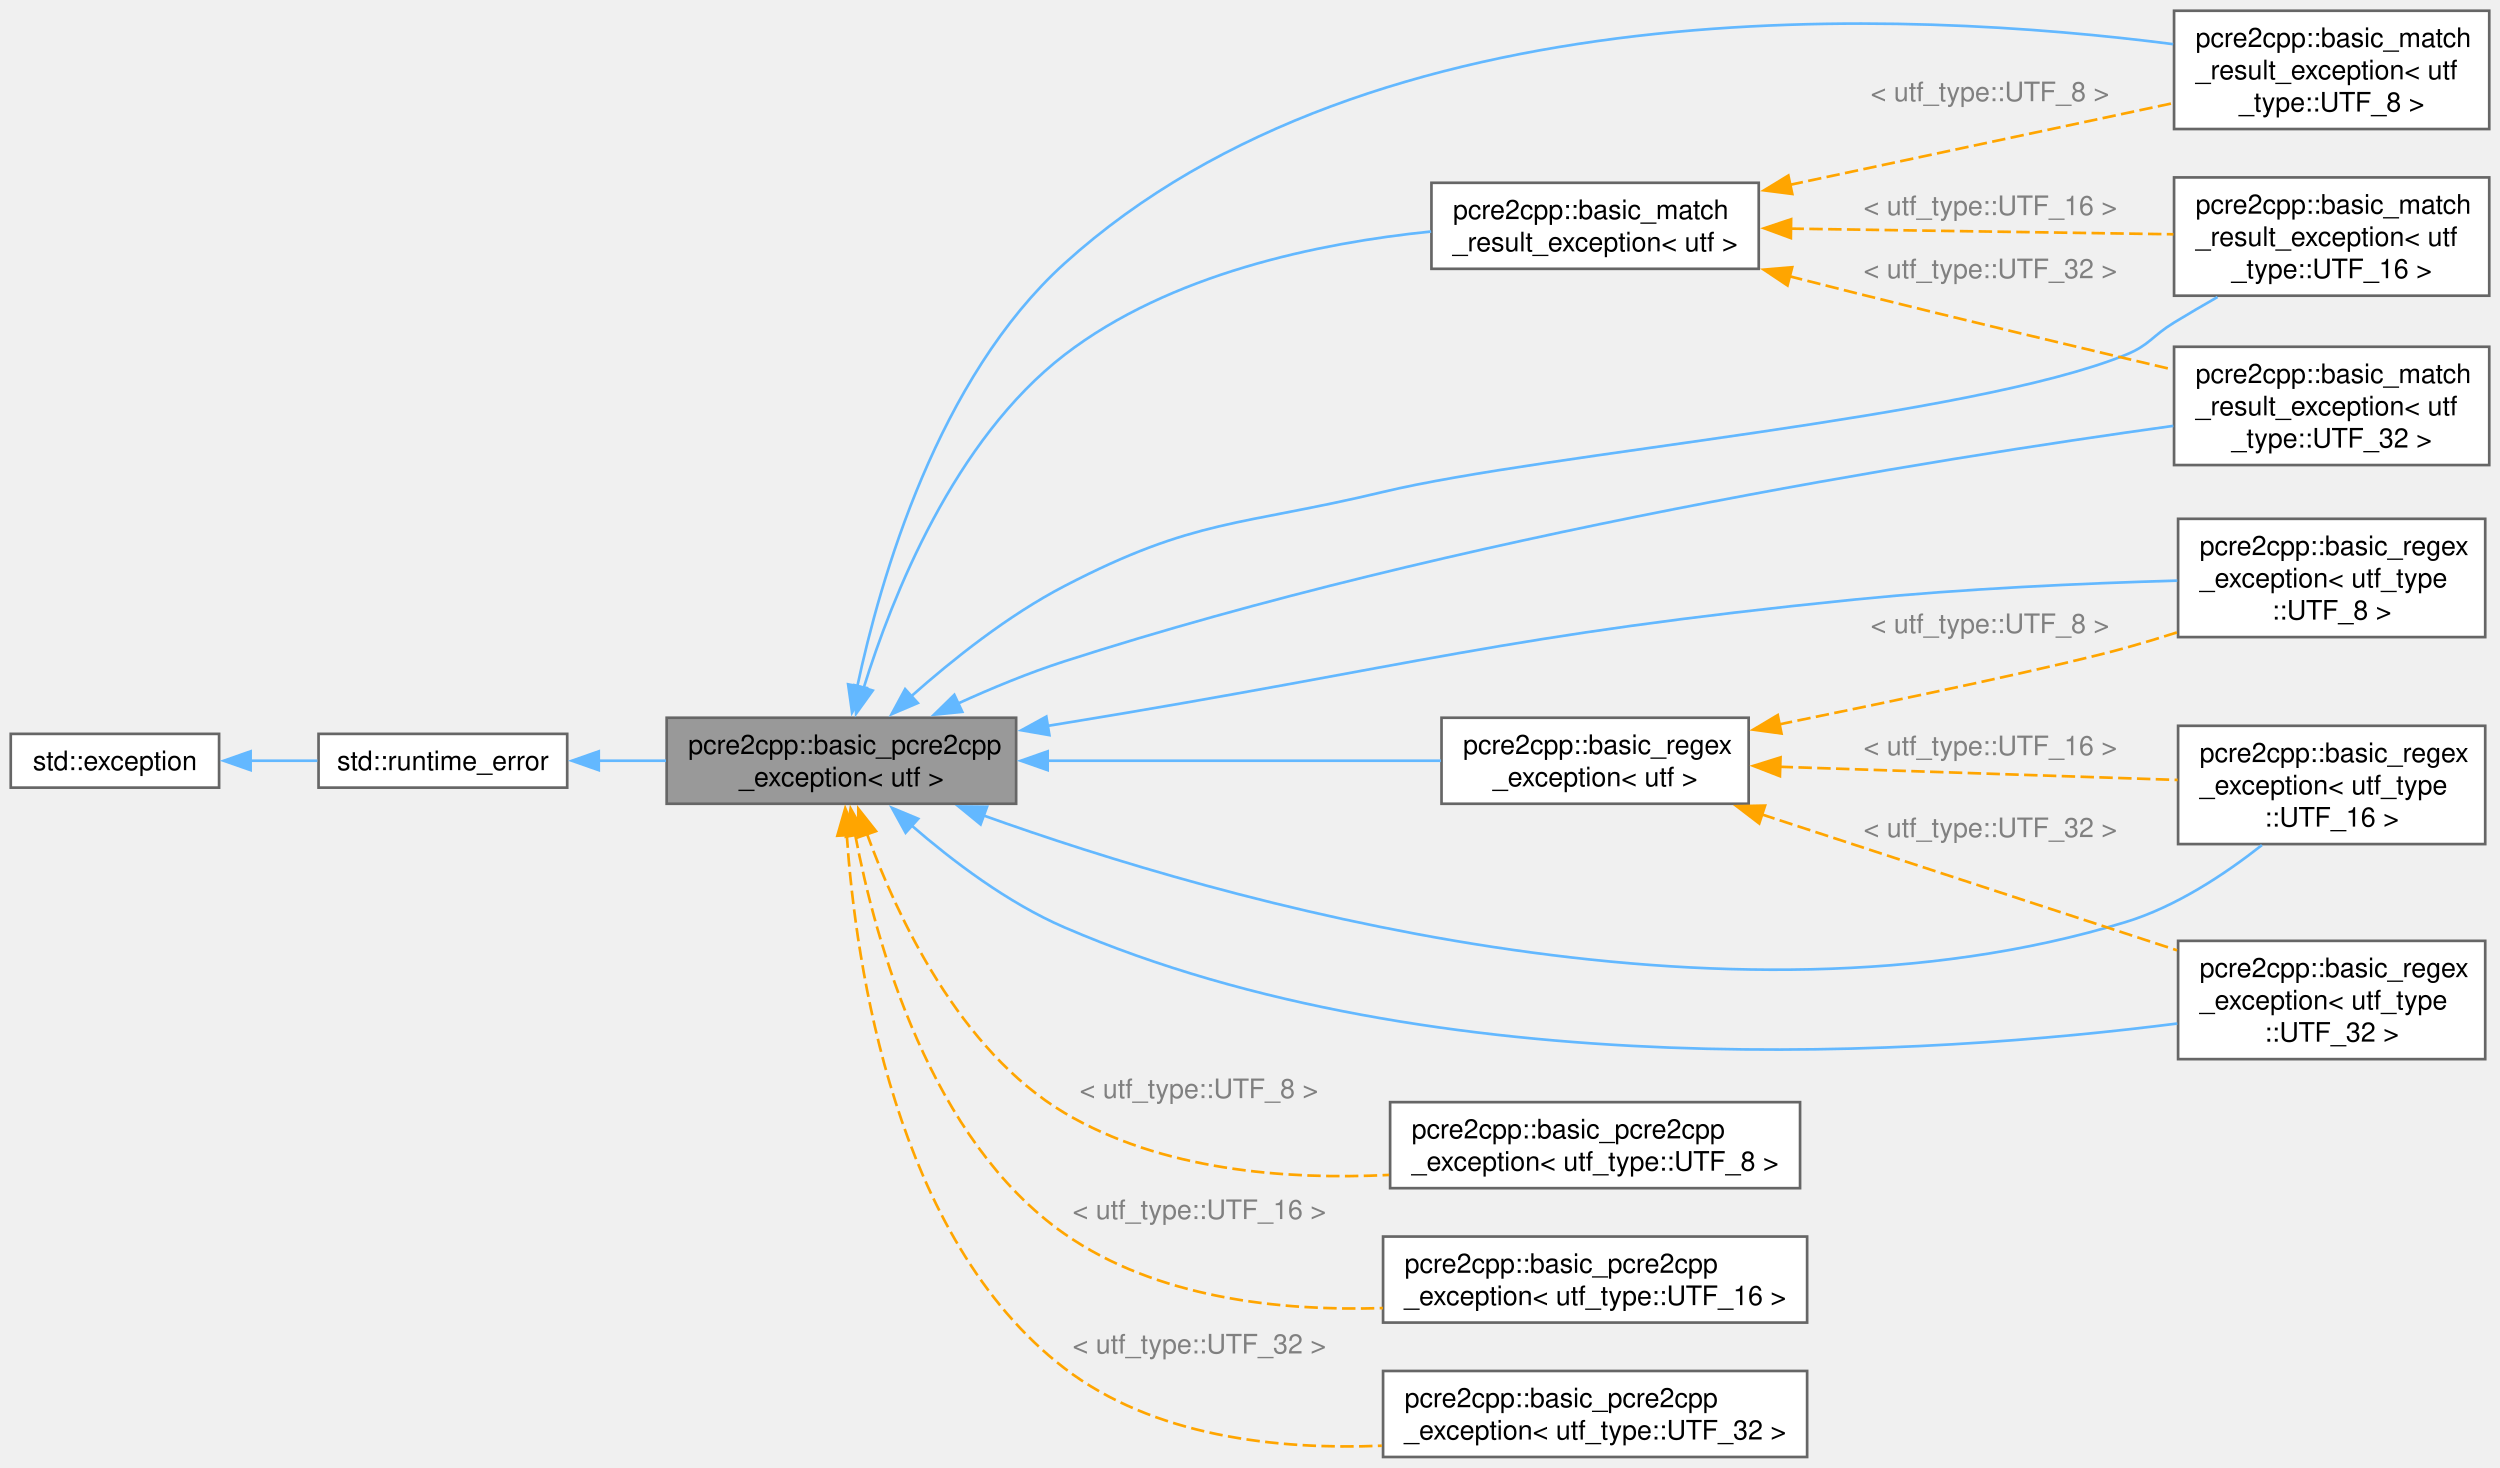
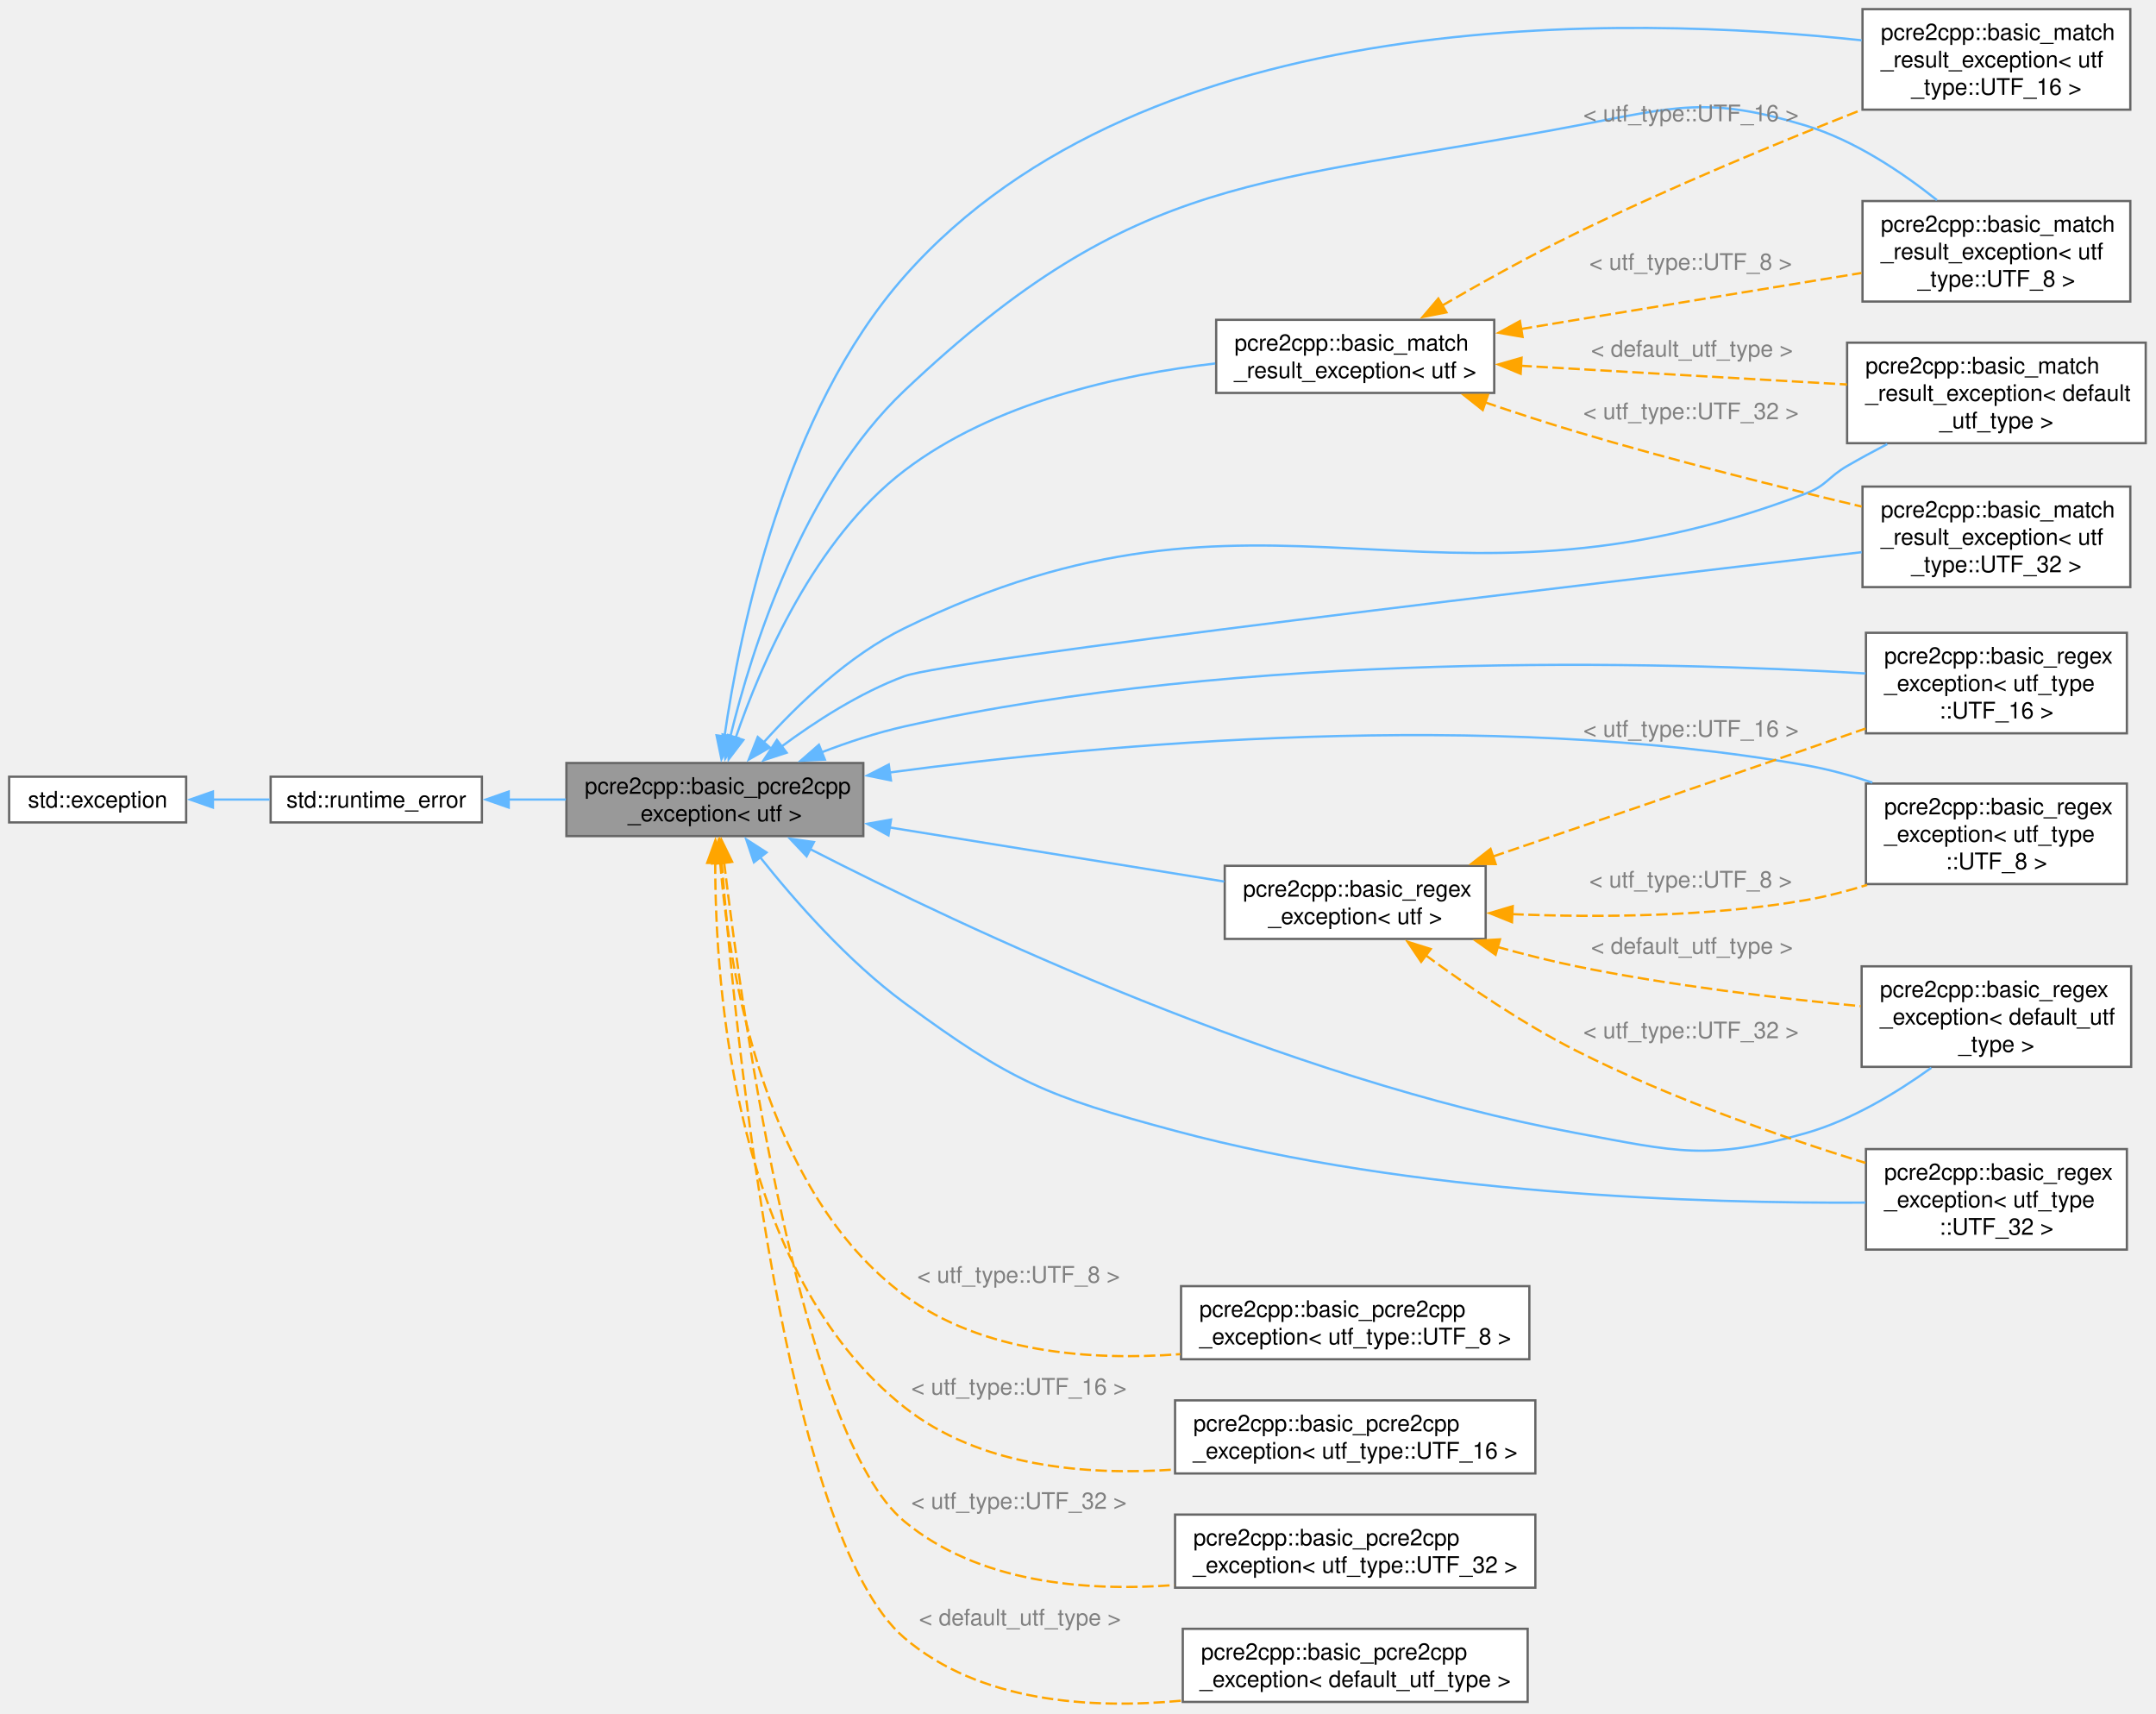
- <svg xmlns="http://www.w3.org/2000/svg" xmlns:xlink="http://www.w3.org/1999/xlink" width="930pt" height="546pt" viewBox="0.00 0.00 930.00 546.00">
-   <g id="graph0" class="graph" transform="scale(1 1) rotate(0) translate(4 542)">
+ <svg xmlns="http://www.w3.org/2000/svg" xmlns:xlink="http://www.w3.org/1999/xlink" width="944pt" height="750pt" viewBox="0.00 0.00 944.00 750.00">
+   <g id="graph0" class="graph" transform="scale(1 1) rotate(0) translate(4 745.91)">
    <g id="Node000001" class="node">
      <g id="a_Node000001">
        <a xlink:title="base pcre2cpp exception class">
-           <polygon fill="#999999" stroke="#666666" points="374,-275 244,-275 244,-243 374,-243 374,-275" />
-           <text xml:space="preserve" text-anchor="start" x="252" y="-261.5" font-family="Helvetica,sans-Serif" font-size="10.00">pcre2cpp::basic_pcre2cpp</text>
-           <text xml:space="preserve" text-anchor="middle" x="309" y="-249.5" font-family="Helvetica,sans-Serif" font-size="10.00">_exception&lt; utf &gt;</text>
+           <polygon fill="#999999" stroke="#666666" points="374,-411.91 244,-411.91 244,-379.91 374,-379.91 374,-411.91" />
+           <text xml:space="preserve" text-anchor="start" x="252" y="-398.41" font-family="Helvetica,sans-Serif" font-size="10.00">pcre2cpp::basic_pcre2cpp</text>
+           <text xml:space="preserve" text-anchor="middle" x="309" y="-386.41" font-family="Helvetica,sans-Serif" font-size="10.00">_exception&lt; utf &gt;</text>
        </a>
      </g>
    </g>
    <g id="Node000004" class="node">
      <g id="a_Node000004">
        <a xlink:href="../../d5/dab/classpcre2cpp_1_1basic__match__result__exception.html" target="_top" xlink:title=" ">
-           <polygon fill="white" stroke="#666666" points="922,-538 804.75,-538 804.75,-494 922,-494 922,-538" />
-           <text xml:space="preserve" text-anchor="start" x="812.75" y="-524.5" font-family="Helvetica,sans-Serif" font-size="10.00">pcre2cpp::basic_match</text>
-           <text xml:space="preserve" text-anchor="start" x="812.75" y="-512.5" font-family="Helvetica,sans-Serif" font-size="10.00">_result_exception&lt; utf</text>
-           <text xml:space="preserve" text-anchor="middle" x="863.38" y="-500.5" font-family="Helvetica,sans-Serif" font-size="10.00">_type::UTF_8 &gt;</text>
+           <polygon fill="white" stroke="#666666" points="928.75,-657.91 811.5,-657.91 811.5,-613.91 928.75,-613.91 928.75,-657.91" />
+           <text xml:space="preserve" text-anchor="start" x="819.5" y="-644.41" font-family="Helvetica,sans-Serif" font-size="10.00">pcre2cpp::basic_match</text>
+           <text xml:space="preserve" text-anchor="start" x="819.5" y="-632.41" font-family="Helvetica,sans-Serif" font-size="10.00">_result_exception&lt; utf</text>
+           <text xml:space="preserve" text-anchor="middle" x="870.12" y="-620.41" font-family="Helvetica,sans-Serif" font-size="10.00">_type::UTF_8 &gt;</text>
        </a>
      </g>
    </g>
    <g id="edge3_Node000001_Node000004" class="edge">
      <g id="a_edge3_Node000001_Node000004">
        <a xlink:title=" ">
-           <path fill="none" stroke="#63b8ff" d="M314.89,-286.52C323.45,-326.73 344.93,-401.39 392,-444 506.98,-548.1 706.31,-538.23 804.42,-525.57" />
-           <polygon fill="#63b8ff" stroke="#63b8ff" points="318.37,-286.06 312.97,-276.94 311.5,-287.43 318.37,-286.06" />
+           <path fill="none" stroke="#63b8ff" d="M315.8,-423.59C325.29,-462.4 347.68,-532.92 392,-574.91 494.05,-671.59 548.15,-664.67 686.25,-690.91 730.13,-699.24 744,-703.87 786.75,-690.91 807.98,-684.47 828.73,-670.56 844.09,-658.33" />
+           <polygon fill="#63b8ff" stroke="#63b8ff" points="319.22,-422.83 313.55,-413.88 312.4,-424.41 319.22,-422.83" />
        </a>
      </g>
    </g>
    <g id="Node000005" class="node">
      <g id="a_Node000005">
        <a xlink:href="../../d5/dab/classpcre2cpp_1_1basic__match__result__exception.html" target="_top" xlink:title=" ">
-           <polygon fill="white" stroke="#666666" points="922,-476 804.75,-476 804.75,-432 922,-432 922,-476" />
-           <text xml:space="preserve" text-anchor="start" x="812.75" y="-462.5" font-family="Helvetica,sans-Serif" font-size="10.00">pcre2cpp::basic_match</text>
-           <text xml:space="preserve" text-anchor="start" x="812.75" y="-450.5" font-family="Helvetica,sans-Serif" font-size="10.00">_result_exception&lt; utf</text>
-           <text xml:space="preserve" text-anchor="middle" x="863.38" y="-438.5" font-family="Helvetica,sans-Serif" font-size="10.00">_type::UTF_16 &gt;</text>
+           <polygon fill="white" stroke="#666666" points="928.75,-741.91 811.5,-741.91 811.5,-697.91 928.75,-697.91 928.75,-741.91" />
+           <text xml:space="preserve" text-anchor="start" x="819.5" y="-728.41" font-family="Helvetica,sans-Serif" font-size="10.00">pcre2cpp::basic_match</text>
+           <text xml:space="preserve" text-anchor="start" x="819.5" y="-716.41" font-family="Helvetica,sans-Serif" font-size="10.00">_result_exception&lt; utf</text>
+           <text xml:space="preserve" text-anchor="middle" x="870.12" y="-704.41" font-family="Helvetica,sans-Serif" font-size="10.00">_type::UTF_16 &gt;</text>
        </a>
      </g>
    </g>
    <g id="edge4_Node000001_Node000005" class="edge">
      <g id="a_edge4_Node000001_Node000005">
        <a xlink:title=" ">
-           <path fill="none" stroke="#63b8ff" d="M334.96,-282.97C350.36,-296.64 371.11,-313.16 392,-324 440.74,-349.3 457.09,-346.22 510.5,-359 571.21,-373.53 728.9,-386.54 786.75,-410 795.66,-413.61 796.54,-417 804.75,-422 809.93,-425.16 815.43,-428.38 820.91,-431.5" />
-           <polygon fill="#63b8ff" stroke="#63b8ff" points="337.42,-280.48 327.67,-276.33 332.71,-285.65 337.42,-280.48" />
+           <path fill="none" stroke="#63b8ff" d="M313.19,-423.4C319.93,-470.06 339.55,-565.46 392,-624.91 498.03,-745.08 709.01,-739.3 811.11,-728.26" />
+           <polygon fill="#63b8ff" stroke="#63b8ff" points="316.68,-423.07 311.88,-413.62 309.74,-424 316.68,-423.07" />
        </a>
      </g>
    </g>
    <g id="Node000006" class="node">
      <g id="a_Node000006">
        <a xlink:href="../../d5/dab/classpcre2cpp_1_1basic__match__result__exception.html" target="_top" xlink:title=" ">
-           <polygon fill="white" stroke="#666666" points="922,-413 804.75,-413 804.75,-369 922,-369 922,-413" />
-           <text xml:space="preserve" text-anchor="start" x="812.75" y="-399.5" font-family="Helvetica,sans-Serif" font-size="10.00">pcre2cpp::basic_match</text>
-           <text xml:space="preserve" text-anchor="start" x="812.75" y="-387.5" font-family="Helvetica,sans-Serif" font-size="10.00">_result_exception&lt; utf</text>
-           <text xml:space="preserve" text-anchor="middle" x="863.38" y="-375.5" font-family="Helvetica,sans-Serif" font-size="10.00">_type::UTF_32 &gt;</text>
+           <polygon fill="white" stroke="#666666" points="928.75,-532.91 811.5,-532.91 811.5,-488.91 928.75,-488.91 928.75,-532.91" />
+           <text xml:space="preserve" text-anchor="start" x="819.5" y="-519.41" font-family="Helvetica,sans-Serif" font-size="10.00">pcre2cpp::basic_match</text>
+           <text xml:space="preserve" text-anchor="start" x="819.5" y="-507.41" font-family="Helvetica,sans-Serif" font-size="10.00">_result_exception&lt; utf</text>
+           <text xml:space="preserve" text-anchor="middle" x="870.12" y="-495.41" font-family="Helvetica,sans-Serif" font-size="10.00">_type::UTF_32 &gt;</text>
        </a>
      </g>
    </g>
    <g id="edge5_Node000001_Node000006" class="edge">
      <g id="a_edge5_Node000001_Node000006">
        <a xlink:title=" ">
-           <path fill="none" stroke="#63b8ff" d="M352.24,-280.24C364.81,-285.96 378.76,-291.74 392,-296 536.92,-342.67 714.64,-371.12 804.48,-383.58" />
-           <polygon fill="#63b8ff" stroke="#63b8ff" points="353.97,-277.19 343.43,-276.13 351.01,-283.53 353.97,-277.19" />
+           <path fill="none" stroke="#63b8ff" d="M337.95,-418.94C353.05,-430.14 372.54,-442.7 392,-449.91 411.45,-457.11 688.29,-489.9 811.13,-504.2" />
+           <polygon fill="#63b8ff" stroke="#63b8ff" points="340.43,-416.43 330.36,-413.13 336.17,-421.99 340.43,-416.43" />
        </a>
      </g>
    </g>
    <g id="Node000007" class="node">
      <g id="a_Node000007">
-         <a xlink:href="../../d6/dfe/classpcre2cpp_1_1basic__regex__exception.html" target="_top" xlink:title=" ">
-           <polygon fill="white" stroke="#666666" points="920.5,-349 806.25,-349 806.25,-305 920.5,-305 920.5,-349" />
-           <text xml:space="preserve" text-anchor="start" x="814.25" y="-335.5" font-family="Helvetica,sans-Serif" font-size="10.00">pcre2cpp::basic_regex</text>
-           <text xml:space="preserve" text-anchor="start" x="814.25" y="-323.5" font-family="Helvetica,sans-Serif" font-size="10.00">_exception&lt; utf_type</text>
-           <text xml:space="preserve" text-anchor="middle" x="863.38" y="-311.5" font-family="Helvetica,sans-Serif" font-size="10.00">::UTF_8 &gt;</text>
+         <a xlink:href="../../d5/dab/classpcre2cpp_1_1basic__match__result__exception.html" target="_top" xlink:title=" ">
+           <polygon fill="white" stroke="#666666" points="935.5,-595.91 804.75,-595.91 804.75,-551.91 935.5,-551.91 935.5,-595.91" />
+           <text xml:space="preserve" text-anchor="start" x="812.75" y="-582.41" font-family="Helvetica,sans-Serif" font-size="10.00">pcre2cpp::basic_match</text>
+           <text xml:space="preserve" text-anchor="start" x="812.75" y="-570.41" font-family="Helvetica,sans-Serif" font-size="10.00">_result_exception&lt; default</text>
+           <text xml:space="preserve" text-anchor="middle" x="870.12" y="-558.41" font-family="Helvetica,sans-Serif" font-size="10.00">_utf_type &gt;</text>
        </a>
      </g>
    </g>
    <g id="edge6_Node000001_Node000007" class="edge">
      <g id="a_edge6_Node000001_Node000007">
        <a xlink:title=" ">
-           <path fill="none" stroke="#63b8ff" d="M385.78,-271.98C387.87,-272.32 389.95,-272.66 392,-273 522.63,-294.36 554.55,-305.75 686.25,-319 726.15,-323.01 771.33,-325.01 805.94,-326.01" />
-           <polygon fill="#63b8ff" stroke="#63b8ff" points="386.38,-268.53 375.94,-270.34 385.23,-275.43 386.38,-268.53" />
+           <path fill="none" stroke="#63b8ff" d="M330.13,-420.67C345.32,-437.59 367.64,-459.02 392,-470.91 551.42,-548.71 620.99,-466.73 786.75,-529.91 795.73,-533.33 796.43,-537.09 804.75,-541.91 810.37,-545.16 816.36,-548.41 822.34,-551.53" />
+           <polygon fill="#63b8ff" stroke="#63b8ff" points="333.07,-418.71 323.87,-413.45 327.78,-423.3 333.07,-418.71" />
        </a>
      </g>
    </g>
    <g id="Node000008" class="node">
      <g id="a_Node000008">
        <a xlink:href="../../d6/dfe/classpcre2cpp_1_1basic__regex__exception.html" target="_top" xlink:title=" ">
-           <polygon fill="white" stroke="#666666" points="920.5,-272 806.25,-272 806.25,-228 920.5,-228 920.5,-272" />
-           <text xml:space="preserve" text-anchor="start" x="814.25" y="-258.5" font-family="Helvetica,sans-Serif" font-size="10.00">pcre2cpp::basic_regex</text>
-           <text xml:space="preserve" text-anchor="start" x="814.25" y="-246.5" font-family="Helvetica,sans-Serif" font-size="10.00">_exception&lt; utf_type</text>
-           <text xml:space="preserve" text-anchor="middle" x="863.38" y="-234.5" font-family="Helvetica,sans-Serif" font-size="10.00">::UTF_16 &gt;</text>
+           <polygon fill="white" stroke="#666666" points="927.25,-402.91 813,-402.91 813,-358.91 927.25,-358.91 927.25,-402.91" />
+           <text xml:space="preserve" text-anchor="start" x="821" y="-389.41" font-family="Helvetica,sans-Serif" font-size="10.00">pcre2cpp::basic_regex</text>
+           <text xml:space="preserve" text-anchor="start" x="821" y="-377.41" font-family="Helvetica,sans-Serif" font-size="10.00">_exception&lt; utf_type</text>
+           <text xml:space="preserve" text-anchor="middle" x="870.12" y="-365.41" font-family="Helvetica,sans-Serif" font-size="10.00">::UTF_8 &gt;</text>
        </a>
      </g>
    </g>
    <g id="edge7_Node000001_Node000008" class="edge">
      <g id="a_edge7_Node000001_Node000008">
        <a xlink:title=" ">
-           <path fill="none" stroke="#63b8ff" d="M361.76,-238.68C450.61,-206.81 637.03,-153.23 786.75,-199 805.38,-204.69 823.56,-216.69 837.43,-227.62" />
-           <polygon fill="#63b8ff" stroke="#63b8ff" points="360.78,-235.31 352.58,-242.02 363.18,-241.89 360.78,-235.31" />
+           <path fill="none" stroke="#63b8ff" d="M385.38,-407.74C479.94,-420.42 646.67,-435.62 786.75,-410.91 796.34,-409.22 806.29,-406.49 815.81,-403.36" />
+           <polygon fill="#63b8ff" stroke="#63b8ff" points="386.1,-404.3 375.71,-406.41 385.15,-411.24 386.1,-404.3" />
        </a>
      </g>
    </g>
    <g id="Node000009" class="node">
      <g id="a_Node000009">
        <a xlink:href="../../d6/dfe/classpcre2cpp_1_1basic__regex__exception.html" target="_top" xlink:title=" ">
-           <polygon fill="white" stroke="#666666" points="920.5,-192 806.25,-192 806.25,-148 920.5,-148 920.5,-192" />
-           <text xml:space="preserve" text-anchor="start" x="814.25" y="-178.5" font-family="Helvetica,sans-Serif" font-size="10.00">pcre2cpp::basic_regex</text>
-           <text xml:space="preserve" text-anchor="start" x="814.25" y="-166.5" font-family="Helvetica,sans-Serif" font-size="10.00">_exception&lt; utf_type</text>
-           <text xml:space="preserve" text-anchor="middle" x="863.38" y="-154.5" font-family="Helvetica,sans-Serif" font-size="10.00">::UTF_32 &gt;</text>
+           <polygon fill="white" stroke="#666666" points="927.25,-468.91 813,-468.91 813,-424.91 927.25,-424.91 927.25,-468.91" />
+           <text xml:space="preserve" text-anchor="start" x="821" y="-455.41" font-family="Helvetica,sans-Serif" font-size="10.00">pcre2cpp::basic_regex</text>
+           <text xml:space="preserve" text-anchor="start" x="821" y="-443.41" font-family="Helvetica,sans-Serif" font-size="10.00">_exception&lt; utf_type</text>
+           <text xml:space="preserve" text-anchor="middle" x="870.12" y="-431.41" font-family="Helvetica,sans-Serif" font-size="10.00">::UTF_16 &gt;</text>
        </a>
      </g>
    </g>
    <g id="edge8_Node000001_Node000009" class="edge">
      <g id="a_edge8_Node000001_Node000009">
        <a xlink:title=" ">
-           <path fill="none" stroke="#63b8ff" d="M335.01,-235.01C350.29,-221.73 370.9,-206.1 392,-197 530.94,-137.06 714.72,-149.65 805.96,-161.25" />
-           <polygon fill="#63b8ff" stroke="#63b8ff" points="332.89,-232.21 327.79,-241.49 337.57,-237.42 332.89,-232.21" />
+           <path fill="none" stroke="#63b8ff" d="M355.56,-416.52C367.23,-421 379.9,-425.2 392,-427.91 541.07,-461.2 722.71,-456.41 812.82,-451.11" />
+           <polygon fill="#63b8ff" stroke="#63b8ff" points="357.17,-413.39 346.59,-412.92 354.57,-419.89 357.17,-413.39" />
        </a>
      </g>
    </g>
    <g id="Node000010" class="node">
      <g id="a_Node000010">
-         <a xlink:href="../../d5/dab/classpcre2cpp_1_1basic__match__result__exception.html" target="_top" xlink:title="match result exception class">
-           <polygon fill="white" stroke="#666666" points="650.25,-474 528.5,-474 528.5,-442 650.25,-442 650.25,-474" />
-           <text xml:space="preserve" text-anchor="start" x="536.5" y="-460.5" font-family="Helvetica,sans-Serif" font-size="10.00">pcre2cpp::basic_match</text>
-           <text xml:space="preserve" text-anchor="middle" x="589.38" y="-448.5" font-family="Helvetica,sans-Serif" font-size="10.00">_result_exception&lt; utf &gt;</text>
+         <a xlink:href="../../d6/dfe/classpcre2cpp_1_1basic__regex__exception.html" target="_top" xlink:title=" ">
+           <polygon fill="white" stroke="#666666" points="927.25,-242.91 813,-242.91 813,-198.91 927.25,-198.91 927.25,-242.91" />
+           <text xml:space="preserve" text-anchor="start" x="821" y="-229.41" font-family="Helvetica,sans-Serif" font-size="10.00">pcre2cpp::basic_regex</text>
+           <text xml:space="preserve" text-anchor="start" x="821" y="-217.41" font-family="Helvetica,sans-Serif" font-size="10.00">_exception&lt; utf_type</text>
+           <text xml:space="preserve" text-anchor="middle" x="870.12" y="-205.41" font-family="Helvetica,sans-Serif" font-size="10.00">::UTF_32 &gt;</text>
        </a>
      </g>
    </g>
    <g id="edge9_Node000001_Node000010" class="edge">
      <g id="a_edge9_Node000001_Node000010">
        <a xlink:title=" ">
-           <path fill="none" stroke="#63b8ff" d="M317.28,-286.07C327.9,-320.25 350.99,-378.4 392,-410 431.06,-440.1 486.4,-451.62 528.38,-455.88" />
-           <polygon fill="#63b8ff" stroke="#63b8ff" points="320.65,-285.12 314.46,-276.52 313.93,-287.1 320.65,-285.12" />
+           <path fill="none" stroke="#63b8ff" d="M328.69,-370.83C344.06,-351.5 367.27,-325.09 392,-306.91 438.93,-272.41 454.24,-266.02 510.5,-250.91 614.58,-222.94 741.23,-219.04 812.77,-219.48" />
+           <polygon fill="#63b8ff" stroke="#63b8ff" points="326.11,-368.45 322.73,-378.49 331.63,-372.75 326.11,-368.45" />
        </a>
      </g>
    </g>
    <g id="Node000011" class="node">
      <g id="a_Node000011">
-         <a xlink:href="../../d6/dfe/classpcre2cpp_1_1basic__regex__exception.html" target="_top" xlink:title="regex exception class">
-           <polygon fill="white" stroke="#666666" points="646.5,-275 532.25,-275 532.25,-243 646.5,-243 646.5,-275" />
-           <text xml:space="preserve" text-anchor="start" x="540.25" y="-261.5" font-family="Helvetica,sans-Serif" font-size="10.00">pcre2cpp::basic_regex</text>
-           <text xml:space="preserve" text-anchor="middle" x="589.38" y="-249.5" font-family="Helvetica,sans-Serif" font-size="10.00">_exception&lt; utf &gt;</text>
-         </a>
-       </g>
-     </g>
-     <g id="edge13_Node000001_Node000011" class="edge">
-       <g id="a_edge13_Node000001_Node000011">
-         <a xlink:title=" ">
-           <path fill="none" stroke="#63b8ff" d="M385.68,-259C431.86,-259 489.9,-259 532.03,-259" />
-           <polygon fill="#63b8ff" stroke="#63b8ff" points="385.73,-255.5 375.73,-259 385.73,-262.5 385.73,-255.5" />
+         <a xlink:href="../../d6/dfe/classpcre2cpp_1_1basic__regex__exception.html" target="_top" xlink:title=" ">
+           <polygon fill="white" stroke="#666666" points="929.12,-322.91 811.12,-322.91 811.12,-278.91 929.12,-278.91 929.12,-322.91" />
+           <text xml:space="preserve" text-anchor="start" x="819.12" y="-309.41" font-family="Helvetica,sans-Serif" font-size="10.00">pcre2cpp::basic_regex</text>
+           <text xml:space="preserve" text-anchor="start" x="819.12" y="-297.41" font-family="Helvetica,sans-Serif" font-size="10.00">_exception&lt; default_utf</text>
+           <text xml:space="preserve" text-anchor="middle" x="870.12" y="-285.41" font-family="Helvetica,sans-Serif" font-size="10.00">_type &gt;</text>
+         </a>
+       </g>
+     </g>
+     <g id="edge10_Node000001_Node000011" class="edge">
+       <g id="a_edge10_Node000001_Node000011">
+         <a xlink:title=" ">
+           <path fill="none" stroke="#63b8ff" d="M350.73,-374.22C418.2,-339.67 558.4,-273.61 686.25,-249.91 730.17,-241.76 743.79,-237.68 786.75,-249.91 806.65,-255.57 826.44,-267.56 841.64,-278.5" />
+           <polygon fill="#63b8ff" stroke="#63b8ff" points="349.17,-371.09 341.89,-378.79 352.38,-377.31 349.17,-371.09" />
        </a>
      </g>
    </g>
    <g id="Node000012" class="node">
      <g id="a_Node000012">
-         <a xlink:href="../../df/d62/classpcre2cpp_1_1basic__pcre2cpp__exception.html" target="_top" xlink:title=" ">
-           <polygon fill="white" stroke="#666666" points="665.62,-132 513.12,-132 513.12,-100 665.62,-100 665.62,-132" />
-           <text xml:space="preserve" text-anchor="start" x="521.12" y="-118.5" font-family="Helvetica,sans-Serif" font-size="10.00">pcre2cpp::basic_pcre2cpp</text>
-           <text xml:space="preserve" text-anchor="middle" x="589.38" y="-106.5" font-family="Helvetica,sans-Serif" font-size="10.00">_exception&lt; utf_type::UTF_8 &gt;</text>
-         </a>
-       </g>
-     </g>
-     <g id="edge17_Node000001_Node000012" class="edge">
-       <g id="a_edge17_Node000001_Node000012">
-         <a xlink:title=" ">
-           <path fill="none" stroke="orange" stroke-dasharray="5,2" d="M318.43,-232.04C329.71,-200.97 352.97,-151.2 392,-128 427.82,-106.71 474.1,-102.99 512.73,-104.92" />
-           <polygon fill="orange" stroke="orange" points="315.24,-230.54 315.3,-241.13 321.86,-232.82 315.24,-230.54" />
-         </a>
-       </g>
-       <text xml:space="preserve" text-anchor="start" x="397.62" y="-133.5" font-family="Helvetica,sans-Serif" font-size="10.00" fill="grey">&lt; utf_type::UTF_8 &gt;</text>
+         <a xlink:href="../../d5/dab/classpcre2cpp_1_1basic__match__result__exception.html" target="_top" xlink:title="match result exception class">
+           <polygon fill="white" stroke="#666666" points="650.25,-605.91 528.5,-605.91 528.5,-573.91 650.25,-573.91 650.25,-605.91" />
+           <text xml:space="preserve" text-anchor="start" x="536.5" y="-592.41" font-family="Helvetica,sans-Serif" font-size="10.00">pcre2cpp::basic_match</text>
+           <text xml:space="preserve" text-anchor="middle" x="589.38" y="-580.41" font-family="Helvetica,sans-Serif" font-size="10.00">_result_exception&lt; utf &gt;</text>
+         </a>
+       </g>
+     </g>
+     <g id="edge11_Node000001_Node000012" class="edge">
+       <g id="a_edge11_Node000001_Node000012">
+         <a xlink:title=" ">
+           <path fill="none" stroke="#63b8ff" d="M318.03,-422.7C329.23,-455.38 352.7,-509.96 392,-539.91 431.17,-569.76 486.23,-581.92 528.08,-586.8" />
+           <polygon fill="#63b8ff" stroke="#63b8ff" points="321.48,-421.99 315.05,-413.57 314.82,-424.16 321.48,-421.99" />
+         </a>
+       </g>
    </g>
    <g id="Node000013" class="node">
      <g id="a_Node000013">
-         <a xlink:href="../../df/d62/classpcre2cpp_1_1basic__pcre2cpp__exception.html" target="_top" xlink:title=" ">
-           <polygon fill="white" stroke="#666666" points="668.25,-82 510.5,-82 510.5,-50 668.25,-50 668.25,-82" />
-           <text xml:space="preserve" text-anchor="start" x="518.5" y="-68.5" font-family="Helvetica,sans-Serif" font-size="10.00">pcre2cpp::basic_pcre2cpp</text>
-           <text xml:space="preserve" text-anchor="middle" x="589.38" y="-56.5" font-family="Helvetica,sans-Serif" font-size="10.00">_exception&lt; utf_type::UTF_16 &gt;</text>
-         </a>
-       </g>
-     </g>
-     <g id="edge18_Node000001_Node000013" class="edge">
-       <g id="a_edge18_Node000001_Node000013">
-         <a xlink:title=" ">
-           <path fill="none" stroke="orange" stroke-dasharray="5,2" d="M314.14,-231.41C321.76,-191.31 342.07,-117.94 392,-83 425.93,-59.26 471.65,-54.16 510.44,-55.39" />
-           <polygon fill="orange" stroke="orange" points="310.7,-230.76 312.43,-241.21 317.6,-231.96 310.7,-230.76" />
-         </a>
-       </g>
-       <text xml:space="preserve" text-anchor="start" x="395" y="-88.5" font-family="Helvetica,sans-Serif" font-size="10.00" fill="grey">&lt; utf_type::UTF_16 &gt;</text>
+         <a xlink:href="../../d6/dfe/classpcre2cpp_1_1basic__regex__exception.html" target="_top" xlink:title="regex exception class">
+           <polygon fill="white" stroke="#666666" points="646.5,-366.91 532.25,-366.91 532.25,-334.91 646.5,-334.91 646.5,-366.91" />
+           <text xml:space="preserve" text-anchor="start" x="540.25" y="-353.41" font-family="Helvetica,sans-Serif" font-size="10.00">pcre2cpp::basic_regex</text>
+           <text xml:space="preserve" text-anchor="middle" x="589.38" y="-341.41" font-family="Helvetica,sans-Serif" font-size="10.00">_exception&lt; utf &gt;</text>
+         </a>
+       </g>
+     </g>
+     <g id="edge16_Node000001_Node000013" class="edge">
+       <g id="a_edge16_Node000001_Node000013">
+         <a xlink:title=" ">
+           <path fill="none" stroke="#63b8ff" d="M385.39,-383.72C431.61,-376.25 489.81,-366.84 532.03,-360.02" />
+           <polygon fill="#63b8ff" stroke="#63b8ff" points="385.02,-380.23 375.71,-385.29 386.14,-387.14 385.02,-380.23" />
+         </a>
+       </g>
    </g>
    <g id="Node000014" class="node">
      <g id="a_Node000014">
        <a xlink:href="../../df/d62/classpcre2cpp_1_1basic__pcre2cpp__exception.html" target="_top" xlink:title=" ">
-           <polygon fill="white" stroke="#666666" points="668.25,-32 510.5,-32 510.5,0 668.25,0 668.25,-32" />
-           <text xml:space="preserve" text-anchor="start" x="518.5" y="-18.5" font-family="Helvetica,sans-Serif" font-size="10.00">pcre2cpp::basic_pcre2cpp</text>
-           <text xml:space="preserve" text-anchor="middle" x="589.38" y="-6.5" font-family="Helvetica,sans-Serif" font-size="10.00">_exception&lt; utf_type::UTF_32 &gt;</text>
-         </a>
-       </g>
-     </g>
-     <g id="edge19_Node000001_Node000014" class="edge">
-       <g id="a_edge19_Node000001_Node000014">
-         <a xlink:title=" ">
-           <path fill="none" stroke="orange" stroke-dasharray="5,2" d="M310.98,-231.59C314.33,-182.78 328.96,-81.37 392,-33 424.98,-7.69 470.89,-2.57 510.03,-4.19" />
-           <polygon fill="orange" stroke="orange" points="307.5,-231.11 310.43,-241.29 314.49,-231.51 307.5,-231.11" />
-         </a>
-       </g>
-       <text xml:space="preserve" text-anchor="start" x="395" y="-38.5" font-family="Helvetica,sans-Serif" font-size="10.00" fill="grey">&lt; utf_type::UTF_32 &gt;</text>
+           <polygon fill="white" stroke="#666666" points="665.62,-182.91 513.12,-182.91 513.12,-150.91 665.62,-150.91 665.62,-182.91" />
+           <text xml:space="preserve" text-anchor="start" x="521.12" y="-169.41" font-family="Helvetica,sans-Serif" font-size="10.00">pcre2cpp::basic_pcre2cpp</text>
+           <text xml:space="preserve" text-anchor="middle" x="589.38" y="-157.41" font-family="Helvetica,sans-Serif" font-size="10.00">_exception&lt; utf_type::UTF_8 &gt;</text>
+         </a>
+       </g>
+     </g>
+     <g id="edge21_Node000001_Node000014" class="edge">
+       <g id="a_edge21_Node000001_Node000014">
+         <a xlink:title=" ">
+           <path fill="none" stroke="orange" stroke-dasharray="5,2" d="M311.32,-368.41C315.23,-320.87 330.72,-224.09 392,-178.91 426.09,-153.77 473.23,-150.17 512.78,-153.14" />
+           <polygon fill="orange" stroke="orange" points="307.84,-367.91 310.64,-378.13 314.83,-368.4 307.84,-367.91" />
+         </a>
+       </g>
+       <text xml:space="preserve" text-anchor="start" x="397.62" y="-184.41" font-family="Helvetica,sans-Serif" font-size="10.00" fill="grey">&lt; utf_type::UTF_8 &gt;</text>
+     </g>
+     <g id="Node000015" class="node">
+       <g id="a_Node000015">
+         <a xlink:href="../../df/d62/classpcre2cpp_1_1basic__pcre2cpp__exception.html" target="_top" xlink:title=" ">
+           <polygon fill="white" stroke="#666666" points="668.25,-132.91 510.5,-132.91 510.5,-100.91 668.25,-100.91 668.25,-132.91" />
+           <text xml:space="preserve" text-anchor="start" x="518.5" y="-119.41" font-family="Helvetica,sans-Serif" font-size="10.00">pcre2cpp::basic_pcre2cpp</text>
+           <text xml:space="preserve" text-anchor="middle" x="589.38" y="-107.41" font-family="Helvetica,sans-Serif" font-size="10.00">_exception&lt; utf_type::UTF_16 &gt;</text>
+         </a>
+       </g>
+     </g>
+     <g id="edge22_Node000001_Node000015" class="edge">
+       <g id="a_edge22_Node000001_Node000015">
+         <a xlink:title=" ">
+           <path fill="none" stroke="orange" stroke-dasharray="5,2" d="M309.16,-368.35C309.13,-312.98 317.81,-188.56 392,-129.91 424.7,-104.06 470.83,-99.89 510.17,-102.62" />
+           <polygon fill="orange" stroke="orange" points="305.65,-368.19 309.27,-378.15 312.65,-368.11 305.65,-368.19" />
+         </a>
+       </g>
+       <text xml:space="preserve" text-anchor="start" x="395" y="-135.41" font-family="Helvetica,sans-Serif" font-size="10.00" fill="grey">&lt; utf_type::UTF_16 &gt;</text>
+     </g>
+     <g id="Node000016" class="node">
+       <g id="a_Node000016">
+         <a xlink:href="../../df/d62/classpcre2cpp_1_1basic__pcre2cpp__exception.html" target="_top" xlink:title=" ">
+           <polygon fill="white" stroke="#666666" points="668.25,-82.91 510.5,-82.91 510.5,-50.91 668.25,-50.91 668.25,-82.91" />
+           <text xml:space="preserve" text-anchor="start" x="518.5" y="-69.41" font-family="Helvetica,sans-Serif" font-size="10.00">pcre2cpp::basic_pcre2cpp</text>
+           <text xml:space="preserve" text-anchor="middle" x="589.38" y="-57.41" font-family="Helvetica,sans-Serif" font-size="10.00">_exception&lt; utf_type::UTF_32 &gt;</text>
+         </a>
+       </g>
+     </g>
+     <g id="edge23_Node000001_Node000016" class="edge">
+       <g id="a_edge23_Node000001_Node000016">
+         <a xlink:title=" ">
+           <path fill="none" stroke="orange" stroke-dasharray="5,2" d="M313.06,-368.36C321.42,-298.45 347.11,-117.07 392,-79.91 424.24,-53.22 470.59,-49.09 510.17,-52.05" />
+           <polygon fill="orange" stroke="orange" points="309.59,-367.85 311.91,-378.19 316.55,-368.66 309.59,-367.85" />
+         </a>
+       </g>
+       <text xml:space="preserve" text-anchor="start" x="395" y="-85.41" font-family="Helvetica,sans-Serif" font-size="10.00" fill="grey">&lt; utf_type::UTF_32 &gt;</text>
+     </g>
+     <g id="Node000017" class="node">
+       <g id="a_Node000017">
+         <a xlink:href="../../df/d62/classpcre2cpp_1_1basic__pcre2cpp__exception.html" target="_top" xlink:title=" ">
+           <polygon fill="white" stroke="#666666" points="664.88,-32.91 513.88,-32.91 513.88,-0.91 664.88,-0.91 664.88,-32.91" />
+           <text xml:space="preserve" text-anchor="start" x="521.88" y="-19.41" font-family="Helvetica,sans-Serif" font-size="10.00">pcre2cpp::basic_pcre2cpp</text>
+           <text xml:space="preserve" text-anchor="middle" x="589.38" y="-7.41" font-family="Helvetica,sans-Serif" font-size="10.00">_exception&lt; default_utf_type &gt;</text>
+         </a>
+       </g>
+     </g>
+     <g id="edge24_Node000001_Node000017" class="edge">
+       <g id="a_edge24_Node000001_Node000017">
+         <a xlink:title=" ">
+           <path fill="none" stroke="orange" stroke-dasharray="5,2" d="M311.96,-368.68C318.12,-291.39 339.89,-73.34 392,-28.91 424.88,-0.87 473.21,2.38 513.7,-1.49" />
+           <polygon fill="orange" stroke="orange" points="308.49,-368.08 311.22,-378.32 315.47,-368.62 308.49,-368.08" />
+         </a>
+       </g>
+       <text xml:space="preserve" text-anchor="start" x="398.38" y="-34.41" font-family="Helvetica,sans-Serif" font-size="10.00" fill="grey">&lt; default_utf_type &gt;</text>
    </g>
    <g id="Node000002" class="node">
      <g id="a_Node000002">
        <a xlink:title=" ">
-           <polygon fill="white" stroke="#666666" points="207,-269 114.5,-269 114.5,-249 207,-249 207,-269" />
-           <text xml:space="preserve" text-anchor="middle" x="160.75" y="-255.5" font-family="Helvetica,sans-Serif" font-size="10.00">std::runtime_error</text>
+           <polygon fill="white" stroke="#666666" points="207,-405.91 114.5,-405.91 114.5,-385.91 207,-385.91 207,-405.91" />
+           <text xml:space="preserve" text-anchor="middle" x="160.75" y="-392.41" font-family="Helvetica,sans-Serif" font-size="10.00">std::runtime_error</text>
        </a>
      </g>
    </g>
    <g id="edge1_Node000001_Node000002" class="edge">
      <g id="a_edge1_Node000001_Node000002">
        <a xlink:title=" ">
-           <path fill="none" stroke="#63b8ff" d="M218.63,-259C226.87,-259 235.39,-259 243.76,-259" />
-           <polygon fill="#63b8ff" stroke="#63b8ff" points="218.74,-255.5 208.74,-259 218.74,-262.5 218.74,-255.5" />
+           <path fill="none" stroke="#63b8ff" d="M218.63,-395.91C226.87,-395.91 235.39,-395.91 243.76,-395.91" />
+           <polygon fill="#63b8ff" stroke="#63b8ff" points="218.74,-392.41 208.74,-395.91 218.74,-399.41 218.74,-392.41" />
        </a>
      </g>
    </g>
    <g id="Node000003" class="node">
      <g id="a_Node000003">
        <a xlink:title=" ">
-           <polygon fill="white" stroke="#666666" points="77.5,-269 0,-269 0,-249 77.5,-249 77.5,-269" />
-           <text xml:space="preserve" text-anchor="middle" x="38.75" y="-255.5" font-family="Helvetica,sans-Serif" font-size="10.00">std::exception</text>
+           <polygon fill="white" stroke="#666666" points="77.5,-405.91 0,-405.91 0,-385.91 77.5,-385.91 77.5,-405.91" />
+           <text xml:space="preserve" text-anchor="middle" x="38.75" y="-392.41" font-family="Helvetica,sans-Serif" font-size="10.00">std::exception</text>
        </a>
      </g>
    </g>
    <g id="edge2_Node000002_Node000003" class="edge">
      <g id="a_edge2_Node000002_Node000003">
        <a xlink:title=" ">
-           <path fill="none" stroke="#63b8ff" d="M89.12,-259C97.37,-259 105.89,-259 114.04,-259" />
-           <polygon fill="#63b8ff" stroke="#63b8ff" points="89.23,-255.5 79.23,-259 89.23,-262.5 89.23,-255.5" />
-         </a>
-       </g>
-     </g>
-     <g id="edge10_Node000010_Node000004" class="edge">
-       <g id="a_edge10_Node000010_Node000004">
-         <a xlink:title=" ">
-           <path fill="none" stroke="orange" stroke-dasharray="5,2" d="M661.78,-473.23C706.29,-482.72 762.81,-494.77 804.51,-503.66" />
-           <polygon fill="orange" stroke="orange" points="662.73,-469.85 652.22,-471.19 661.27,-476.7 662.73,-469.85" />
-         </a>
-       </g>
-       <text xml:space="preserve" text-anchor="start" x="691.88" y="-504.36" font-family="Helvetica,sans-Serif" font-size="10.00" fill="grey">&lt; utf_type::UTF_8 &gt;</text>
-     </g>
-     <g id="edge11_Node000010_Node000005" class="edge">
-       <g id="a_edge11_Node000010_Node000005">
-         <a xlink:title=" ">
-           <path fill="none" stroke="orange" stroke-dasharray="5,2" d="M662.06,-456.95C706.52,-456.29 762.9,-455.46 804.51,-454.85" />
-           <polygon fill="orange" stroke="orange" points="662.2,-453.44 652.25,-457.09 662.3,-460.44 662.2,-453.44" />
-         </a>
-       </g>
-       <text xml:space="preserve" text-anchor="start" x="689.25" y="-461.98" font-family="Helvetica,sans-Serif" font-size="10.00" fill="grey">&lt; utf_type::UTF_16 &gt;</text>
-     </g>
-     <g id="edge12_Node000010_Node000006" class="edge">
-       <g id="a_edge12_Node000010_Node000006">
-         <a xlink:title=" ">
-           <path fill="none" stroke="orange" stroke-dasharray="5,2" d="M661.55,-439.26C669.87,-437.13 678.24,-435 686.25,-433 725.59,-423.18 770.01,-412.59 804.39,-404.5" />
-           <polygon fill="orange" stroke="orange" points="660.95,-435.8 652.14,-441.69 662.7,-442.58 660.95,-435.8" />
-         </a>
-       </g>
-       <text xml:space="preserve" text-anchor="start" x="689.25" y="-438.5" font-family="Helvetica,sans-Serif" font-size="10.00" fill="grey">&lt; utf_type::UTF_32 &gt;</text>
-     </g>
-     <g id="edge14_Node000011_Node000007" class="edge">
-       <g id="a_edge14_Node000011_Node000007">
-         <a xlink:title=" ">
-           <path fill="none" stroke="orange" stroke-dasharray="5,2" d="M657.77,-272.51C704.62,-282.08 762.8,-294.35 786.75,-301 793.04,-302.75 799.57,-304.73 806.03,-306.8" />
-           <polygon fill="orange" stroke="orange" points="658.72,-269.13 648.22,-270.57 657.32,-275.99 658.72,-269.13" />
-         </a>
-       </g>
-       <text xml:space="preserve" text-anchor="start" x="691.88" y="-306.5" font-family="Helvetica,sans-Serif" font-size="10.00" fill="grey">&lt; utf_type::UTF_8 &gt;</text>
-     </g>
-     <g id="edge15_Node000011_Node000008" class="edge">
-       <g id="a_edge15_Node000011_Node000008">
-         <a xlink:title=" ">
-           <path fill="none" stroke="orange" stroke-dasharray="5,2" d="M658.01,-256.76C703.61,-255.25 763.07,-253.29 806.09,-251.86" />
-           <polygon fill="orange" stroke="orange" points="658.13,-253.26 648.25,-257.09 658.36,-260.25 658.13,-253.26" />
-         </a>
-       </g>
-       <text xml:space="preserve" text-anchor="start" x="689.25" y="-261.07" font-family="Helvetica,sans-Serif" font-size="10.00" fill="grey">&lt; utf_type::UTF_16 &gt;</text>
-     </g>
-     <g id="edge16_Node000011_Node000009" class="edge">
-       <g id="a_edge16_Node000011_Node000009">
-         <a xlink:title=" ">
-           <path fill="none" stroke="orange" stroke-dasharray="5,2" d="M651.37,-239.04C697.64,-223.9 760.76,-203.25 805.89,-188.48" />
-           <polygon fill="orange" stroke="orange" points="650.44,-235.67 642.02,-242.1 652.61,-242.32 650.44,-235.67" />
-         </a>
-       </g>
-       <text xml:space="preserve" text-anchor="start" x="689.25" y="-230.59" font-family="Helvetica,sans-Serif" font-size="10.00" fill="grey">&lt; utf_type::UTF_32 &gt;</text>
+           <path fill="none" stroke="#63b8ff" d="M89.12,-395.91C97.37,-395.91 105.89,-395.91 114.04,-395.91" />
+           <polygon fill="#63b8ff" stroke="#63b8ff" points="89.23,-392.41 79.23,-395.91 89.23,-399.41 89.23,-392.41" />
+         </a>
+       </g>
+     </g>
+     <g id="edge12_Node000012_Node000004" class="edge">
+       <g id="a_edge12_Node000012_Node000004">
+         <a xlink:title=" ">
+           <path fill="none" stroke="orange" stroke-dasharray="5,2" d="M661.87,-601.86C670.09,-603.23 678.35,-604.6 686.25,-605.91 727.99,-612.81 775.1,-620.54 811.05,-626.42" />
+           <polygon fill="orange" stroke="orange" points="662.65,-598.44 652.21,-600.25 661.5,-605.35 662.65,-598.44" />
+         </a>
+       </g>
+       <text xml:space="preserve" text-anchor="start" x="691.88" y="-627.78" font-family="Helvetica,sans-Serif" font-size="10.00" fill="grey">&lt; utf_type::UTF_8 &gt;</text>
+     </g>
+     <g id="edge13_Node000012_Node000005" class="edge">
+       <g id="a_edge13_Node000012_Node000005">
+         <a xlink:title=" ">
+           <path fill="none" stroke="orange" stroke-dasharray="5,2" d="M627.45,-612.15C645.01,-622.34 666.44,-634.25 686.25,-643.91 727.2,-663.86 774.75,-683.52 811.1,-697.84" />
+           <polygon fill="orange" stroke="orange" points="629.31,-609.18 618.91,-607.15 625.77,-615.22 629.31,-609.18" />
+         </a>
+       </g>
+       <text xml:space="preserve" text-anchor="start" x="689.25" y="-692.81" font-family="Helvetica,sans-Serif" font-size="10.00" fill="grey">&lt; utf_type::UTF_16 &gt;</text>
+     </g>
+     <g id="edge14_Node000012_Node000006" class="edge">
+       <g id="a_edge14_Node000012_Node000006">
+         <a xlink:title=" ">
+           <path fill="none" stroke="orange" stroke-dasharray="5,2" d="M646.22,-569.79C659.28,-565.33 673.2,-560.79 686.25,-556.91 727.67,-544.59 775,-532.75 811.13,-524.16" />
+           <polygon fill="orange" stroke="orange" points="645.22,-566.43 636.91,-573.01 647.5,-573.05 645.22,-566.43" />
+         </a>
+       </g>
+       <text xml:space="preserve" text-anchor="start" x="689.25" y="-562.41" font-family="Helvetica,sans-Serif" font-size="10.00" fill="grey">&lt; utf_type::UTF_32 &gt;</text>
+     </g>
+     <g id="edge15_Node000012_Node000007" class="edge">
+       <g id="a_edge15_Node000012_Node000007">
+         <a xlink:title=" ">
+           <path fill="none" stroke="orange" stroke-dasharray="5,2" d="M661.74,-585.81C705.84,-583.28 761.98,-580.06 804.72,-577.6" />
+           <polygon fill="orange" stroke="orange" points="661.81,-582.3 652.03,-586.37 662.21,-589.29 661.81,-582.3" />
+         </a>
+       </g>
+       <text xml:space="preserve" text-anchor="start" x="692.62" y="-589.78" font-family="Helvetica,sans-Serif" font-size="10.00" fill="grey">&lt; default_utf_type &gt;</text>
+     </g>
+     <g id="edge17_Node000013_Node000008" class="edge">
+       <g id="a_edge17_Node000013_Node000008">
+         <a xlink:title=" ">
+           <path fill="none" stroke="orange" stroke-dasharray="5,2" d="M658.15,-345.74C696.22,-344.21 744.44,-344.57 786.75,-351.91 795.56,-353.44 804.69,-355.8 813.52,-358.54" />
+           <polygon fill="orange" stroke="orange" points="658.02,-342.24 648.19,-346.2 658.34,-349.23 658.02,-342.24" />
+         </a>
+       </g>
+       <text xml:space="preserve" text-anchor="start" x="691.88" y="-357.41" font-family="Helvetica,sans-Serif" font-size="10.00" fill="grey">&lt; utf_type::UTF_8 &gt;</text>
+     </g>
+     <g id="edge18_Node000013_Node000009" class="edge">
+       <g id="a_edge18_Node000013_Node000009">
+         <a xlink:title=" ">
+           <path fill="none" stroke="orange" stroke-dasharray="5,2" d="M649.73,-370.99C688.71,-384.22 740.8,-401.98 786.75,-417.91 795.2,-420.84 804.13,-423.96 812.87,-427.02" />
+           <polygon fill="orange" stroke="orange" points="650.87,-367.68 640.27,-367.78 648.62,-374.31 650.87,-367.68" />
+         </a>
+       </g>
+       <text xml:space="preserve" text-anchor="start" x="689.25" y="-423.41" font-family="Helvetica,sans-Serif" font-size="10.00" fill="grey">&lt; utf_type::UTF_16 &gt;</text>
+     </g>
+     <g id="edge19_Node000013_Node000010" class="edge">
+       <g id="a_edge19_Node000013_Node000010">
+         <a xlink:title=" ">
+           <path fill="none" stroke="orange" stroke-dasharray="5,2" d="M620.12,-327.84C638.46,-314.37 662.87,-297.74 686.25,-285.91 726.98,-265.29 775.83,-248.28 812.79,-236.85" />
+           <polygon fill="orange" stroke="orange" points="618.25,-324.87 612.33,-333.65 622.44,-330.48 618.25,-324.87" />
+         </a>
+       </g>
+       <text xml:space="preserve" text-anchor="start" x="689.25" y="-291.41" font-family="Helvetica,sans-Serif" font-size="10.00" fill="grey">&lt; utf_type::UTF_32 &gt;</text>
+     </g>
+     <g id="edge20_Node000013_Node000011" class="edge">
+       <g id="a_edge20_Node000013_Node000011">
+         <a xlink:title=" ">
+           <path fill="none" stroke="orange" stroke-dasharray="5,2" d="M651.54,-331.42C662.99,-328.24 674.92,-325.23 686.25,-322.91 727.45,-314.47 774.57,-308.9 810.67,-305.47" />
+           <polygon fill="orange" stroke="orange" points="650.84,-327.98 642.19,-334.1 652.77,-334.71 650.84,-327.98" />
+         </a>
+       </g>
+       <text xml:space="preserve" text-anchor="start" x="692.62" y="-328.41" font-family="Helvetica,sans-Serif" font-size="10.00" fill="grey">&lt; default_utf_type &gt;</text>
    </g>
  </g>
</svg>
